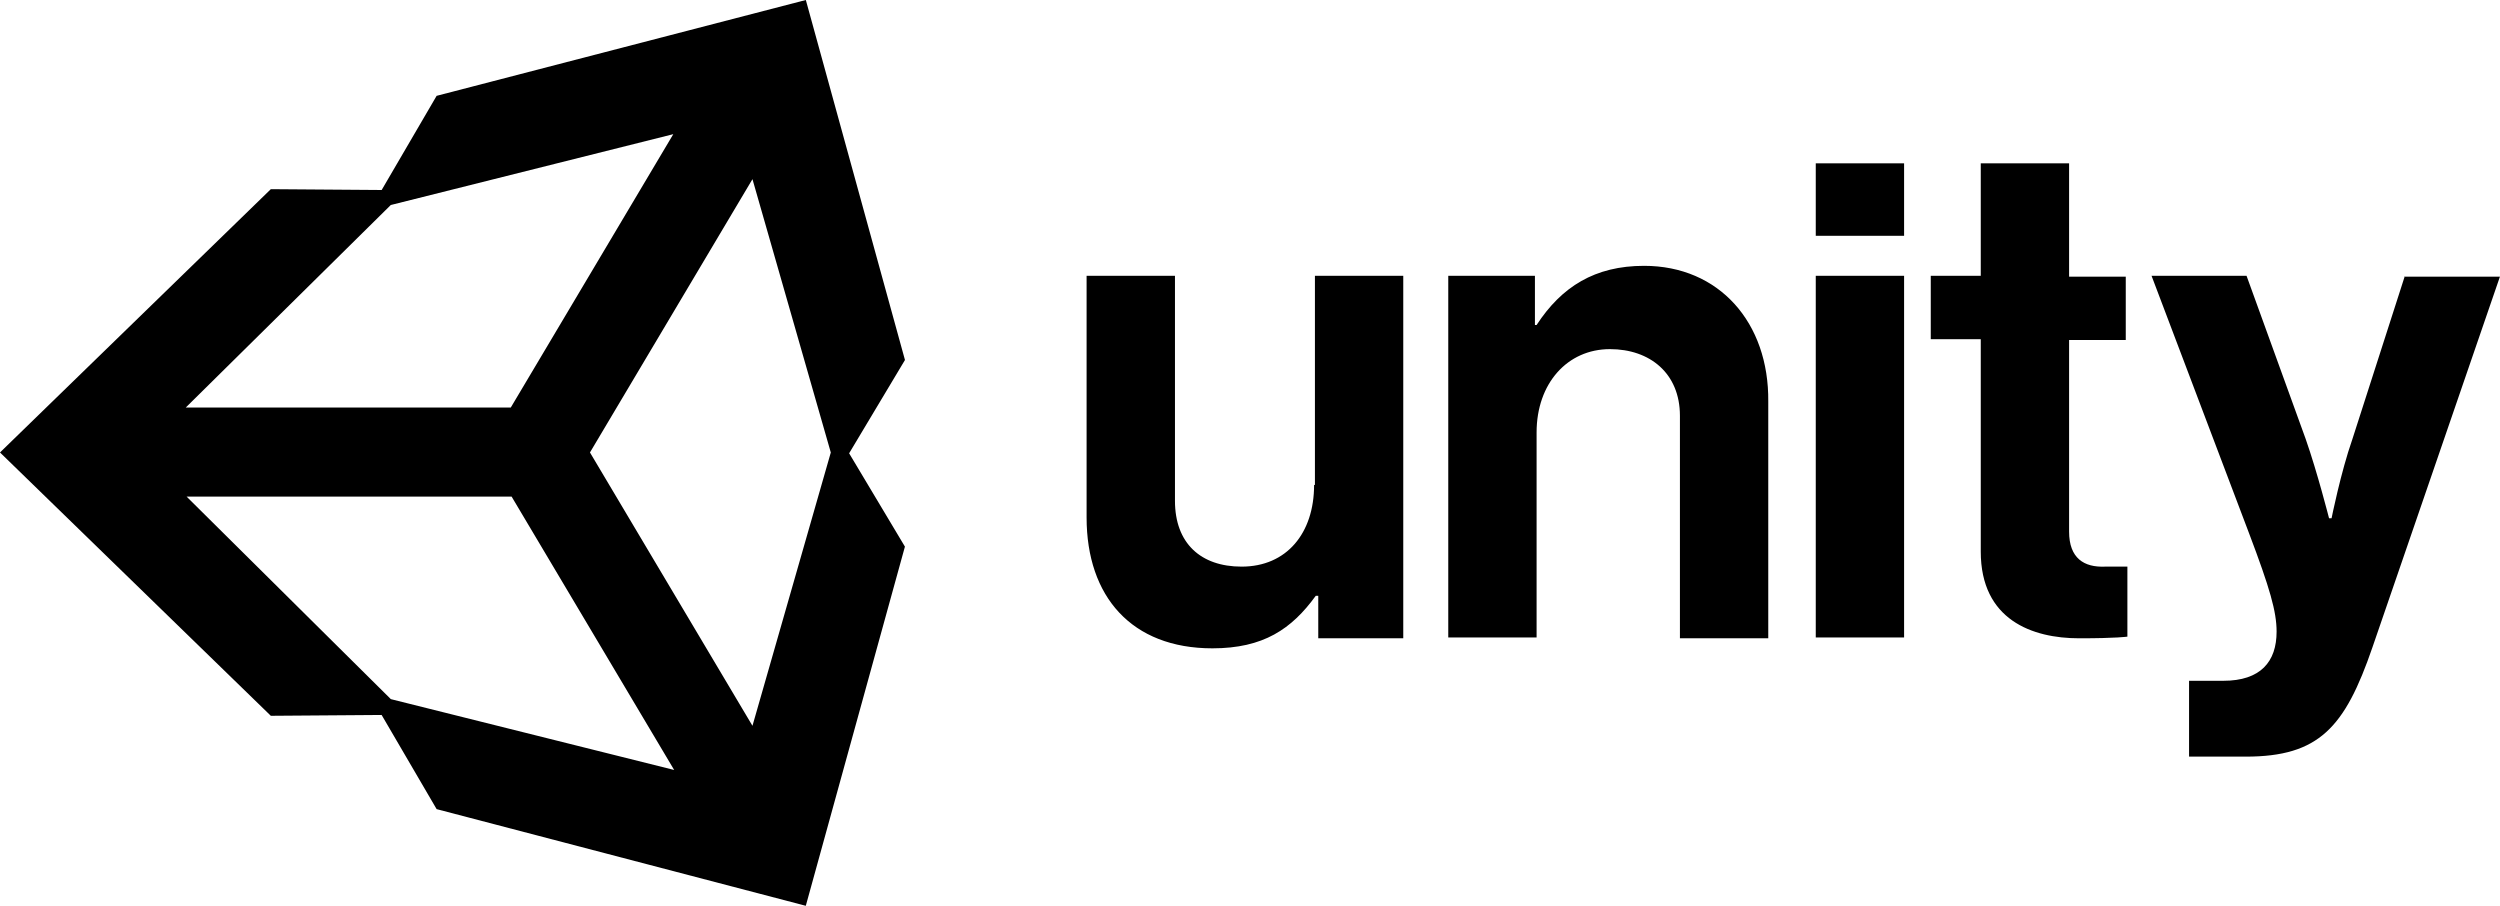
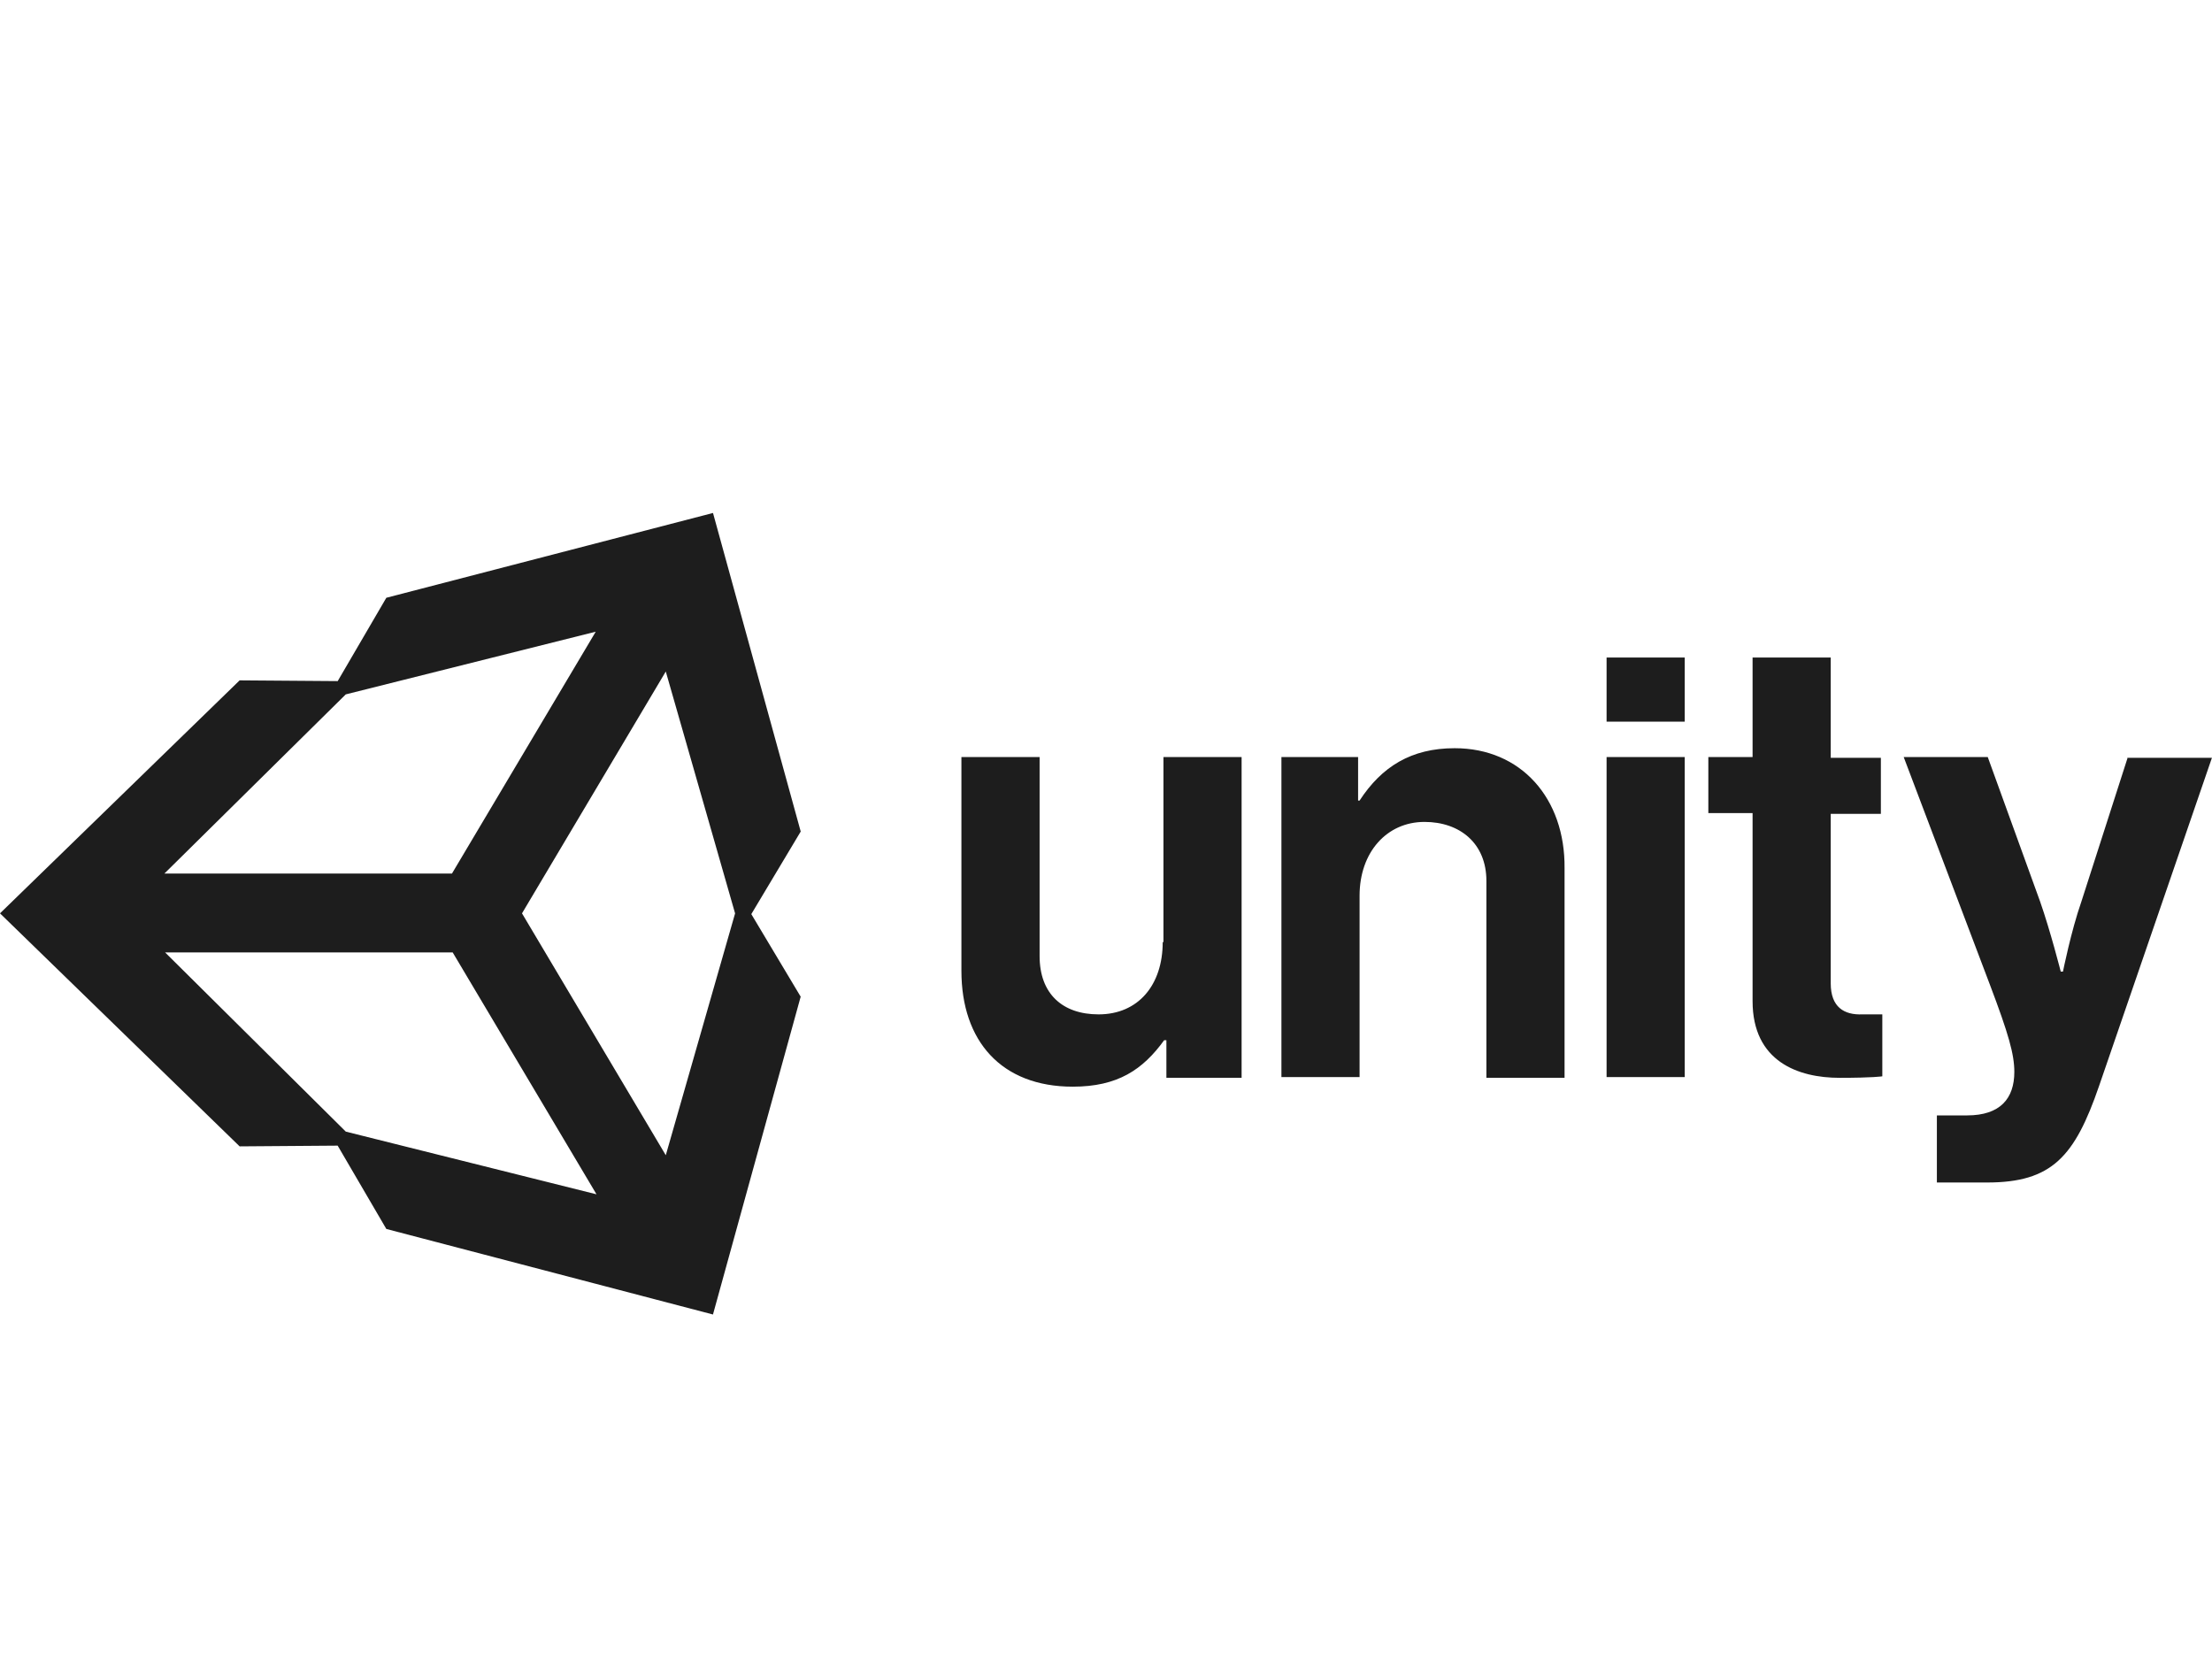
- <svg xmlns="http://www.w3.org/2000/svg" width="69" height="25" fill="none">
-   <path fill-rule="evenodd" clip-rule="evenodd" d="M12.051 2.645L22.241 0l2.736 9.936-1.541 2.575 1.54 2.576L22.24 25l-10.189-2.668-1.518-2.599-3.058.023L0 12.488l7.475-7.267 3.059.023 1.517-2.599zm-1.264 3.013l7.796-1.955-4.485 7.544h-8.97l5.659-5.59zm5.496 6.83l4.485 7.544 2.162-7.543-2.162-7.544-4.485 7.543zm-11.131 1.22l5.635 5.588 7.82 1.955-4.486-7.544h-8.97zm40.225-6.371c-1.357 0-2.277.575-2.967 1.633h-.046V7.613h-2.392v9.981h2.438v-5.658c0-1.356.851-2.3 2.024-2.3 1.104 0 1.932.668 1.932 1.84v6.141h2.438v-6.532c.023-2.184-1.357-3.748-3.427-3.748zm-11.109 8.302c1.242 0 2.001-.92 2.001-2.254h.023V7.613h2.438v10.004h-2.346v-1.173h-.069c-.667.92-1.449 1.45-2.852 1.45-2.23 0-3.473-1.427-3.473-3.612v-6.67h2.439v6.21c0 1.173.712 1.817 1.84 1.817zm15.847-8.026h2.438v9.981h-2.438V7.613zm2.438-3.105h-2.438v2h2.438v-2zm13.822 3.105l-1.449 4.507c-.322.92-.575 2.185-.575 2.185h-.069s-.322-1.265-.644-2.185l-1.633-4.507h-2.622l2.691 7.106c.575 1.518.76 2.162.76 2.714 0 .828-.438 1.357-1.473 1.357h-.943v2.093h1.565c2.023 0 2.736-.805 3.495-3.013l3.52-10.234h-2.623v-.023zm-9.268 1.77v5.29c0 .736.414.99.989.966h.62v1.932s-.275.046-1.333.046c-1.288 0-2.714-.506-2.714-2.392V9.361h-1.38V7.613h1.38V4.508h2.438v3.128h1.564v1.748h-1.564z" fill="#000" />
+ <svg xmlns="http://www.w3.org/2000/svg" width="69" height="52" fill="none">
+   <path fill="none" d="M0 0h69v52H0z" />
+   <path fill-rule="evenodd" clip-rule="evenodd" d="M12.051 18.645L22.241 16l2.736 9.936-1.541 2.576 1.54 2.575L22.24 41l-10.189-2.668-1.518-2.599-3.058.023L0 28.488l7.475-7.267 3.059.023 1.517-2.599zm-1.264 3.013l7.796-1.955-4.485 7.544h-8.97l5.659-5.59zm5.496 6.83l4.485 7.544 2.162-7.543-2.162-7.544-4.485 7.543zm-11.131 1.22l5.635 5.588 7.82 1.955-4.486-7.544h-8.97zm40.225-6.371c-1.357 0-2.277.575-2.967 1.633h-.046v-1.357h-2.392v9.981h2.438v-5.658c0-1.356.851-2.3 2.024-2.3 1.104 0 1.932.668 1.932 1.84v6.141h2.438v-6.532c.023-2.184-1.357-3.748-3.427-3.748zm-11.109 8.302c1.242 0 2.001-.92 2.001-2.254h.023v-5.772h2.438v10.004h-2.346v-1.173h-.069c-.667.92-1.449 1.45-2.852 1.45-2.23 0-3.473-1.427-3.473-3.612v-6.67h2.439v6.21c0 1.173.712 1.817 1.84 1.817zm15.847-8.026h2.438v9.981h-2.438v-9.981zm2.438-3.105h-2.438v2h2.438v-2zm13.822 3.105l-1.449 4.507c-.322.92-.575 2.185-.575 2.185h-.069s-.322-1.265-.644-2.185l-1.633-4.507h-2.622l2.691 7.106c.575 1.518.76 2.162.76 2.714 0 .828-.438 1.357-1.473 1.357h-.943v2.093h1.565c2.023 0 2.736-.805 3.495-3.013l3.52-10.234h-2.623v-.023zm-9.268 1.77v5.29c0 .737.414.99.989.966h.62v1.932s-.275.047-1.333.047c-1.288 0-2.714-.507-2.714-2.393v-5.864h-1.38v-1.748h1.38v-3.105h2.438v3.128h1.564v1.748h-1.564z" fill="#1D1D1D" />
</svg>
